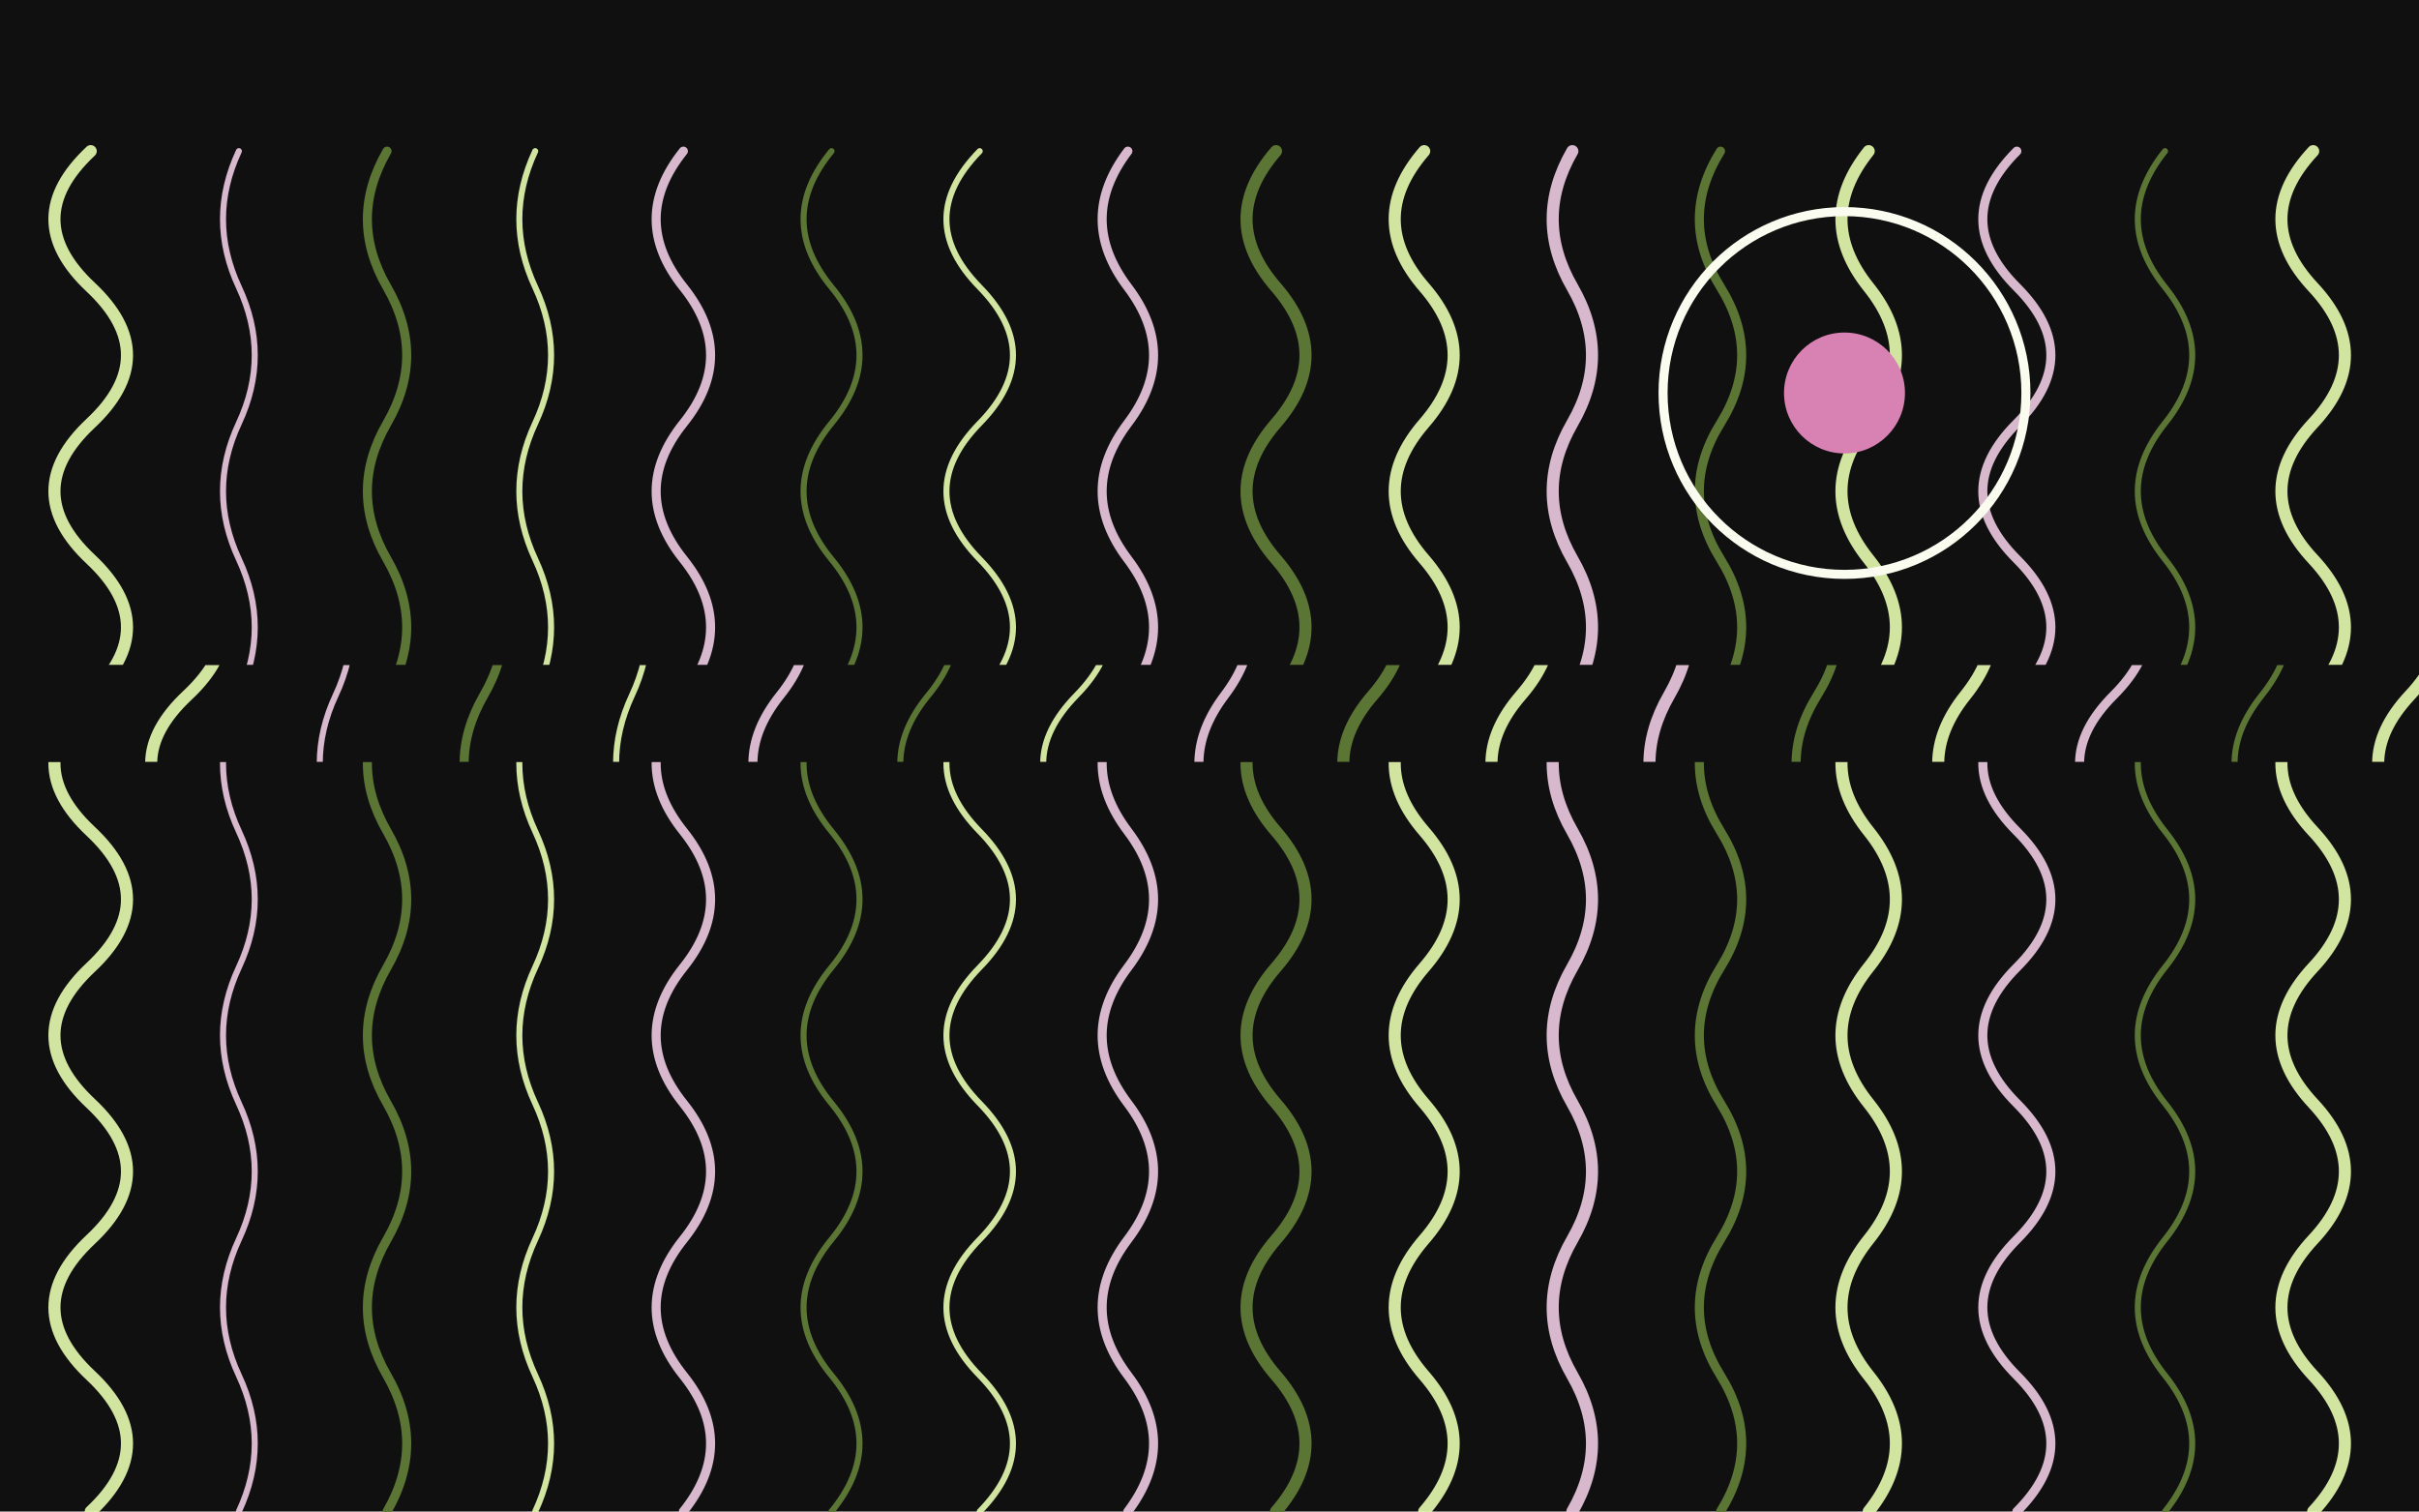
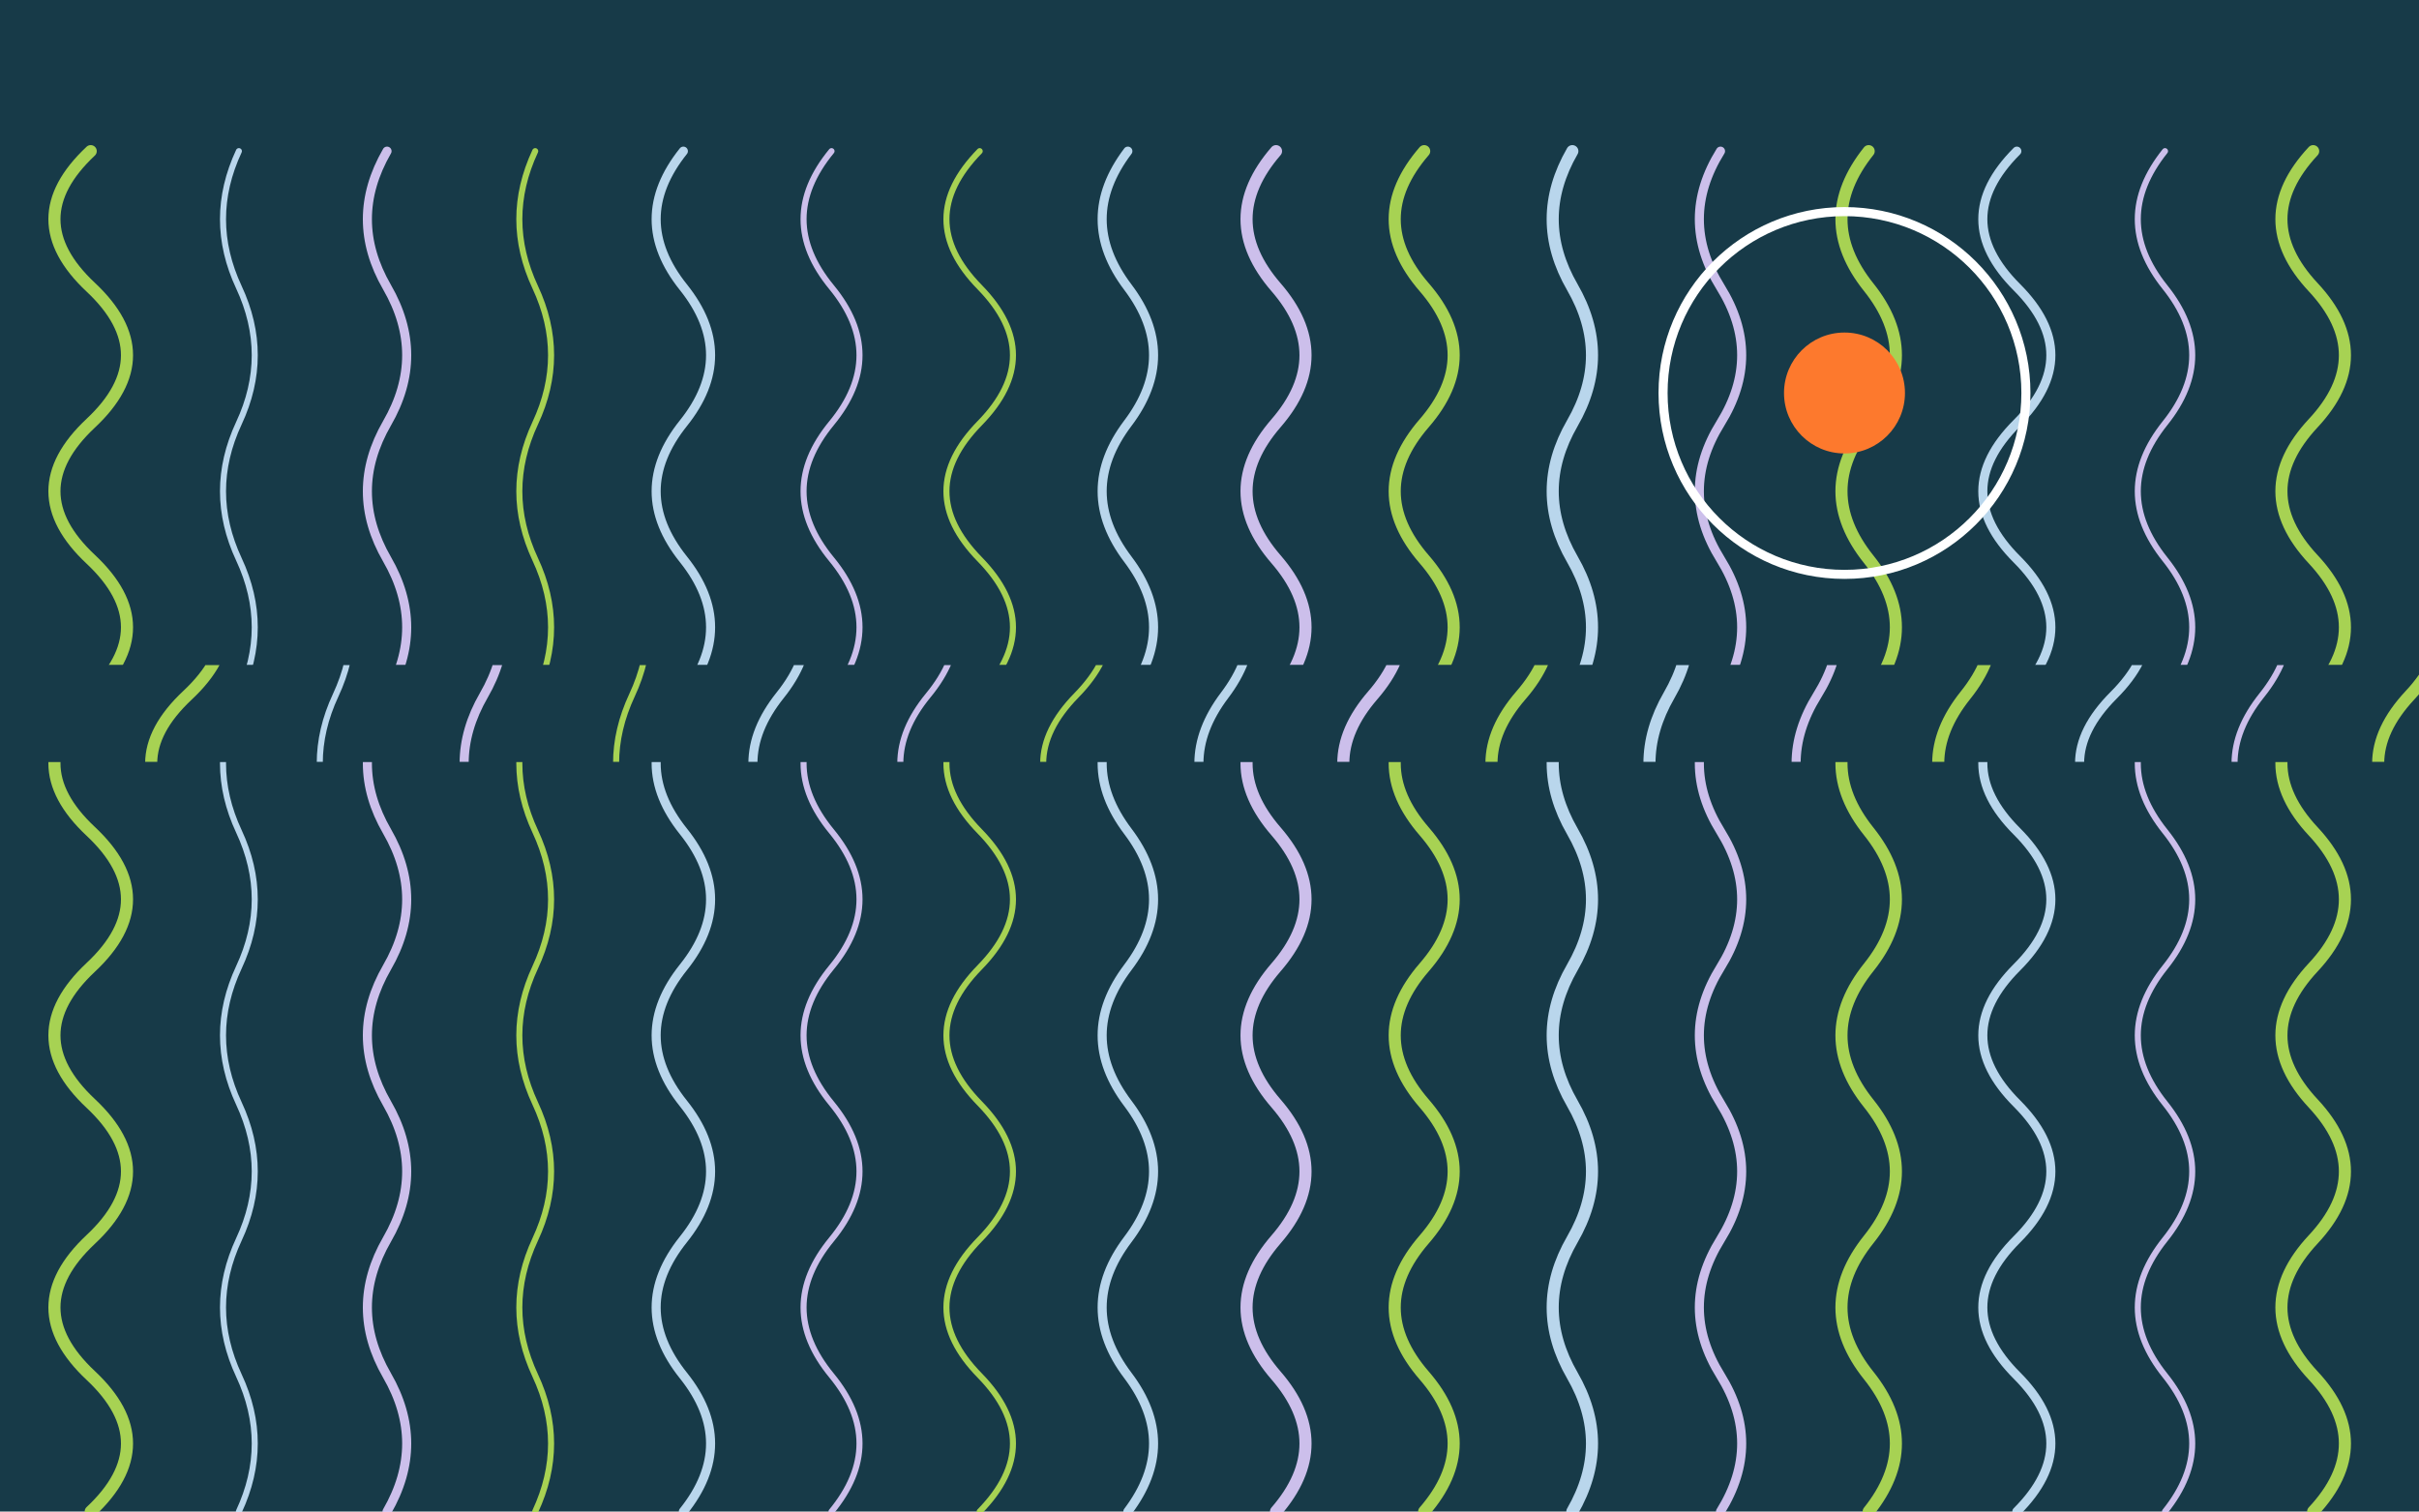
<svg xmlns="http://www.w3.org/2000/svg" viewBox="0 0 1600 1000" width="1600" height="1000">
  <defs>
    <clipPath id="t">
      <rect width="1600" height="440" />
    </clipPath>
    <clipPath id="b">
      <rect y="504" width="1600" height="1000" />
    </clipPath>
    <clipPath id="m">
      <rect y="440" width="1600" height="64" />
    </clipPath>
    <g id="art">
-       <path d="M60 1000 Q 108 955, 60 910 Q 12 865, 60 820 Q 108 775, 60 730 Q 12 685, 60 640 Q 108 595, 60 550 Q 12 505, 60 460 Q 108 415, 60 370 Q 12 325, 60 280 Q 108 235, 60 190 Q 12 145, 60 100 " fill="none" stroke="#e6fcb0" stroke-width="8" stroke-linecap="round" stroke-opacity=".9" />
-       <path d="M158 1000 Q 179 955, 158 910 Q 137 865, 158 820 Q 179 775, 158 730 Q 137 685, 158 640 Q 179 595, 158 550 Q 137 505, 158 460 Q 179 415, 158 370 Q 137 325, 158 280 Q 179 235, 158 190 Q 137 145, 158 100 " fill="none" stroke="#eccae0" stroke-width="4" stroke-linecap="round" stroke-opacity=".9" />
-       <path d="M256 1000 Q 282 955, 256 910 Q 230 865, 256 820 Q 282 775, 256 730 Q 230 685, 256 640 Q 282 595, 256 550 Q 230 505, 256 460 Q 282 415, 256 370 Q 230 325, 256 280 Q 282 235, 256 190 Q 230 145, 256 100 " fill="none" stroke="#628038" stroke-width="6" stroke-linecap="round" stroke-opacity=".9" />
-       <path d="M354 1000 Q 375 955, 354 910 Q 333 865, 354 820 Q 375 775, 354 730 Q 333 685, 354 640 Q 375 595, 354 550 Q 333 505, 354 460 Q 375 415, 354 370 Q 333 325, 354 280 Q 375 235, 354 190 Q 333 145, 354 100 " fill="none" stroke="#e6fcb0" stroke-width="4" stroke-linecap="round" stroke-opacity=".9" />
-       <path d="M452 1000 Q 488 955, 452 910 Q 416 865, 452 820 Q 488 775, 452 730 Q 416 685, 452 640 Q 488 595, 452 550 Q 416 505, 452 460 Q 488 415, 452 370 Q 416 325, 452 280 Q 488 235, 452 190 Q 416 145, 452 100 " fill="none" stroke="#eccae0" stroke-width="6" stroke-linecap="round" stroke-opacity=".9" />
-       <path d="M550 1000 Q 587 955, 550 910 Q 513 865, 550 820 Q 587 775, 550 730 Q 513 685, 550 640 Q 587 595, 550 550 Q 513 505, 550 460 Q 587 415, 550 370 Q 513 325, 550 280 Q 587 235, 550 190 Q 513 145, 550 100 " fill="none" stroke="#628038" stroke-width="4" stroke-linecap="round" stroke-opacity=".9" />
-       <path d="M648 1000 Q 692 955, 648 910 Q 604 865, 648 820 Q 692 775, 648 730 Q 604 685, 648 640 Q 692 595, 648 550 Q 604 505, 648 460 Q 692 415, 648 370 Q 604 325, 648 280 Q 692 235, 648 190 Q 604 145, 648 100 " fill="none" stroke="#e6fcb0" stroke-width="4" stroke-linecap="round" stroke-opacity=".9" />
-       <path d="M746 1000 Q 780 955, 746 910 Q 712 865, 746 820 Q 780 775, 746 730 Q 712 685, 746 640 Q 780 595, 746 550 Q 712 505, 746 460 Q 780 415, 746 370 Q 712 325, 746 280 Q 780 235, 746 190 Q 712 145, 746 100 " fill="none" stroke="#eccae0" stroke-width="6" stroke-linecap="round" stroke-opacity=".9" />
-       <path d="M844 1000 Q 883 955, 844 910 Q 805 865, 844 820 Q 883 775, 844 730 Q 805 685, 844 640 Q 883 595, 844 550 Q 805 505, 844 460 Q 883 415, 844 370 Q 805 325, 844 280 Q 883 235, 844 190 Q 805 145, 844 100 " fill="none" stroke="#628038" stroke-width="8" stroke-linecap="round" stroke-opacity=".9" />
-       <path d="M942 1000 Q 981 955, 942 910 Q 903 865, 942 820 Q 981 775, 942 730 Q 903 685, 942 640 Q 981 595, 942 550 Q 903 505, 942 460 Q 981 415, 942 370 Q 903 325, 942 280 Q 981 235, 942 190 Q 903 145, 942 100 " fill="none" stroke="#e6fcb0" stroke-width="8" stroke-linecap="round" stroke-opacity=".9" />
-       <path d="M1040 1000 Q 1066 955, 1040 910 Q 1014 865, 1040 820 Q 1066 775, 1040 730 Q 1014 685, 1040 640 Q 1066 595, 1040 550 Q 1014 505, 1040 460 Q 1066 415, 1040 370 Q 1014 325, 1040 280 Q 1066 235, 1040 190 Q 1014 145, 1040 100 " fill="none" stroke="#eccae0" stroke-width="8" stroke-linecap="round" stroke-opacity=".9" />
-       <path d="M1138 1000 Q 1166 955, 1138 910 Q 1110 865, 1138 820 Q 1166 775, 1138 730 Q 1110 685, 1138 640 Q 1166 595, 1138 550 Q 1110 505, 1138 460 Q 1166 415, 1138 370 Q 1110 325, 1138 280 Q 1166 235, 1138 190 Q 1110 145, 1138 100 " fill="none" stroke="#628038" stroke-width="6" stroke-linecap="round" stroke-opacity=".9" />
-       <path d="M1236 1000 Q 1272 955, 1236 910 Q 1200 865, 1236 820 Q 1272 775, 1236 730 Q 1200 685, 1236 640 Q 1272 595, 1236 550 Q 1200 505, 1236 460 Q 1272 415, 1236 370 Q 1200 325, 1236 280 Q 1272 235, 1236 190 Q 1200 145, 1236 100 " fill="none" stroke="#e6fcb0" stroke-width="8" stroke-linecap="round" stroke-opacity=".9" />
-       <path d="M1334 1000 Q 1379 955, 1334 910 Q 1289 865, 1334 820 Q 1379 775, 1334 730 Q 1289 685, 1334 640 Q 1379 595, 1334 550 Q 1289 505, 1334 460 Q 1379 415, 1334 370 Q 1289 325, 1334 280 Q 1379 235, 1334 190 Q 1289 145, 1334 100 " fill="none" stroke="#eccae0" stroke-width="6" stroke-linecap="round" stroke-opacity=".9" />
-       <path d="M1432 1000 Q 1468 955, 1432 910 Q 1396 865, 1432 820 Q 1468 775, 1432 730 Q 1396 685, 1432 640 Q 1468 595, 1432 550 Q 1396 505, 1432 460 Q 1468 415, 1432 370 Q 1396 325, 1432 280 Q 1468 235, 1432 190 Q 1396 145, 1432 100 " fill="none" stroke="#628038" stroke-width="4" stroke-linecap="round" stroke-opacity=".9" />
-       <path d="M1530 1000 Q 1572 955, 1530 910 Q 1488 865, 1530 820 Q 1572 775, 1530 730 Q 1488 685, 1530 640 Q 1572 595, 1530 550 Q 1488 505, 1530 460 Q 1572 415, 1530 370 Q 1488 325, 1530 280 Q 1572 235, 1530 190 Q 1488 145, 1530 100 " fill="none" stroke="#e6fcb0" stroke-width="8" stroke-linecap="round" stroke-opacity=".9" />
-       <circle cx="1220" cy="260" r="120" fill="none" stroke="#fafcf0" stroke-width="6" />
-       <circle cx="1220" cy="260" r="40" fill="#d782b3" />
+       <path d="M60 1000 Q 108 955, 60 910 Q 12 865, 60 820 Q 108 775, 60 730 Q 12 685, 60 640 Q 108 595, 60 550 Q 12 505, 60 460 Q 108 415, 60 370 Q 12 325, 60 280 Q 108 235, 60 190 Q 12 145, 60 100 " fill="none" stroke="#b7e255" stroke-width="8" stroke-linecap="round" stroke-opacity=".9" />
+       <path d="M158 1000 Q 179 955, 158 910 Q 137 865, 158 820 Q 179 775, 158 730 Q 137 685, 158 640 Q 179 595, 158 550 Q 137 505, 158 460 Q 179 415, 158 370 Q 137 325, 158 280 Q 179 235, 158 190 Q 137 145, 158 100 " fill="none" stroke="#cbe7fe" stroke-width="4" stroke-linecap="round" stroke-opacity=".9" />
+       <path d="M256 1000 Q 282 955, 256 910 Q 230 865, 256 820 Q 282 775, 256 730 Q 230 685, 256 640 Q 282 595, 256 550 Q 230 505, 256 460 Q 282 415, 256 370 Q 230 325, 256 280 Q 282 235, 256 190 Q 230 145, 256 100 " fill="none" stroke="#e0cdfd" stroke-width="6" stroke-linecap="round" stroke-opacity=".9" />
+       <path d="M354 1000 Q 375 955, 354 910 Q 333 865, 354 820 Q 375 775, 354 730 Q 333 685, 354 640 Q 375 595, 354 550 Q 333 505, 354 460 Q 375 415, 354 370 Q 333 325, 354 280 Q 375 235, 354 190 Q 333 145, 354 100 " fill="none" stroke="#b7e255" stroke-width="4" stroke-linecap="round" stroke-opacity=".9" />
+       <path d="M452 1000 Q 488 955, 452 910 Q 416 865, 452 820 Q 488 775, 452 730 Q 416 685, 452 640 Q 488 595, 452 550 Q 416 505, 452 460 Q 488 415, 452 370 Q 416 325, 452 280 Q 488 235, 452 190 Q 416 145, 452 100 " fill="none" stroke="#cbe7fe" stroke-width="6" stroke-linecap="round" stroke-opacity=".9" />
+       <path d="M550 1000 Q 587 955, 550 910 Q 513 865, 550 820 Q 587 775, 550 730 Q 513 685, 550 640 Q 587 595, 550 550 Q 513 505, 550 460 Q 587 415, 550 370 Q 513 325, 550 280 Q 587 235, 550 190 Q 513 145, 550 100 " fill="none" stroke="#e0cdfd" stroke-width="4" stroke-linecap="round" stroke-opacity=".9" />
+       <path d="M648 1000 Q 692 955, 648 910 Q 604 865, 648 820 Q 692 775, 648 730 Q 604 685, 648 640 Q 692 595, 648 550 Q 604 505, 648 460 Q 692 415, 648 370 Q 604 325, 648 280 Q 692 235, 648 190 Q 604 145, 648 100 " fill="none" stroke="#b7e255" stroke-width="4" stroke-linecap="round" stroke-opacity=".9" />
+       <path d="M746 1000 Q 780 955, 746 910 Q 712 865, 746 820 Q 780 775, 746 730 Q 712 685, 746 640 Q 780 595, 746 550 Q 712 505, 746 460 Q 780 415, 746 370 Q 712 325, 746 280 Q 780 235, 746 190 Q 712 145, 746 100 " fill="none" stroke="#cbe7fe" stroke-width="6" stroke-linecap="round" stroke-opacity=".9" />
+       <path d="M844 1000 Q 883 955, 844 910 Q 805 865, 844 820 Q 883 775, 844 730 Q 805 685, 844 640 Q 883 595, 844 550 Q 805 505, 844 460 Q 883 415, 844 370 Q 805 325, 844 280 Q 883 235, 844 190 Q 805 145, 844 100 " fill="none" stroke="#e0cdfd" stroke-width="8" stroke-linecap="round" stroke-opacity=".9" />
+       <path d="M942 1000 Q 981 955, 942 910 Q 903 865, 942 820 Q 981 775, 942 730 Q 903 685, 942 640 Q 981 595, 942 550 Q 903 505, 942 460 Q 981 415, 942 370 Q 903 325, 942 280 Q 981 235, 942 190 Q 903 145, 942 100 " fill="none" stroke="#b7e255" stroke-width="8" stroke-linecap="round" stroke-opacity=".9" />
+       <path d="M1040 1000 Q 1066 955, 1040 910 Q 1014 865, 1040 820 Q 1066 775, 1040 730 Q 1014 685, 1040 640 Q 1066 595, 1040 550 Q 1014 505, 1040 460 Q 1066 415, 1040 370 Q 1014 325, 1040 280 Q 1066 235, 1040 190 Q 1014 145, 1040 100 " fill="none" stroke="#cbe7fe" stroke-width="8" stroke-linecap="round" stroke-opacity=".9" />
+       <path d="M1138 1000 Q 1166 955, 1138 910 Q 1110 865, 1138 820 Q 1166 775, 1138 730 Q 1110 685, 1138 640 Q 1166 595, 1138 550 Q 1110 505, 1138 460 Q 1166 415, 1138 370 Q 1110 325, 1138 280 Q 1166 235, 1138 190 Q 1110 145, 1138 100 " fill="none" stroke="#e0cdfd" stroke-width="6" stroke-linecap="round" stroke-opacity=".9" />
+       <path d="M1236 1000 Q 1272 955, 1236 910 Q 1200 865, 1236 820 Q 1272 775, 1236 730 Q 1200 685, 1236 640 Q 1272 595, 1236 550 Q 1200 505, 1236 460 Q 1272 415, 1236 370 Q 1200 325, 1236 280 Q 1272 235, 1236 190 Q 1200 145, 1236 100 " fill="none" stroke="#b7e255" stroke-width="8" stroke-linecap="round" stroke-opacity=".9" />
+       <path d="M1334 1000 Q 1379 955, 1334 910 Q 1289 865, 1334 820 Q 1379 775, 1334 730 Q 1289 685, 1334 640 Q 1379 595, 1334 550 Q 1289 505, 1334 460 Q 1379 415, 1334 370 Q 1289 325, 1334 280 Q 1379 235, 1334 190 Q 1289 145, 1334 100 " fill="none" stroke="#cbe7fe" stroke-width="6" stroke-linecap="round" stroke-opacity=".9" />
+       <path d="M1432 1000 Q 1468 955, 1432 910 Q 1396 865, 1432 820 Q 1468 775, 1432 730 Q 1396 685, 1432 640 Q 1468 595, 1432 550 Q 1396 505, 1432 460 Q 1468 415, 1432 370 Q 1396 325, 1432 280 Q 1468 235, 1432 190 Q 1396 145, 1432 100 " fill="none" stroke="#e0cdfd" stroke-width="4" stroke-linecap="round" stroke-opacity=".9" />
+       <path d="M1530 1000 Q 1572 955, 1530 910 Q 1488 865, 1530 820 Q 1572 775, 1530 730 Q 1488 685, 1530 640 Q 1572 595, 1530 550 Q 1488 505, 1530 460 Q 1572 415, 1530 370 Q 1488 325, 1530 280 Q 1572 235, 1530 190 Q 1488 145, 1530 100 " fill="none" stroke="#b7e255" stroke-width="8" stroke-linecap="round" stroke-opacity=".9" />
+       <circle cx="1220" cy="260" r="120" fill="none" stroke="#ffffff" stroke-width="6" />
+       <circle cx="1220" cy="260" r="40" fill="#fd792d" />
    </g>
  </defs>
-   <rect width="1600" height="1000" fill="#111010" />
+   <rect width="1600" height="1000" fill="#173a48" />
  <use href="#art" clip-path="url(#t)" />
  <use href="#art" clip-path="url(#b)" />
-   <rect y="440" width="1600" height="64" fill="#111010" />
+   <rect y="440" width="1600" height="64" fill="#173a48" />
  <g transform="translate(64 0)">
    <use href="#art" clip-path="url(#m)" />
  </g>
</svg>
